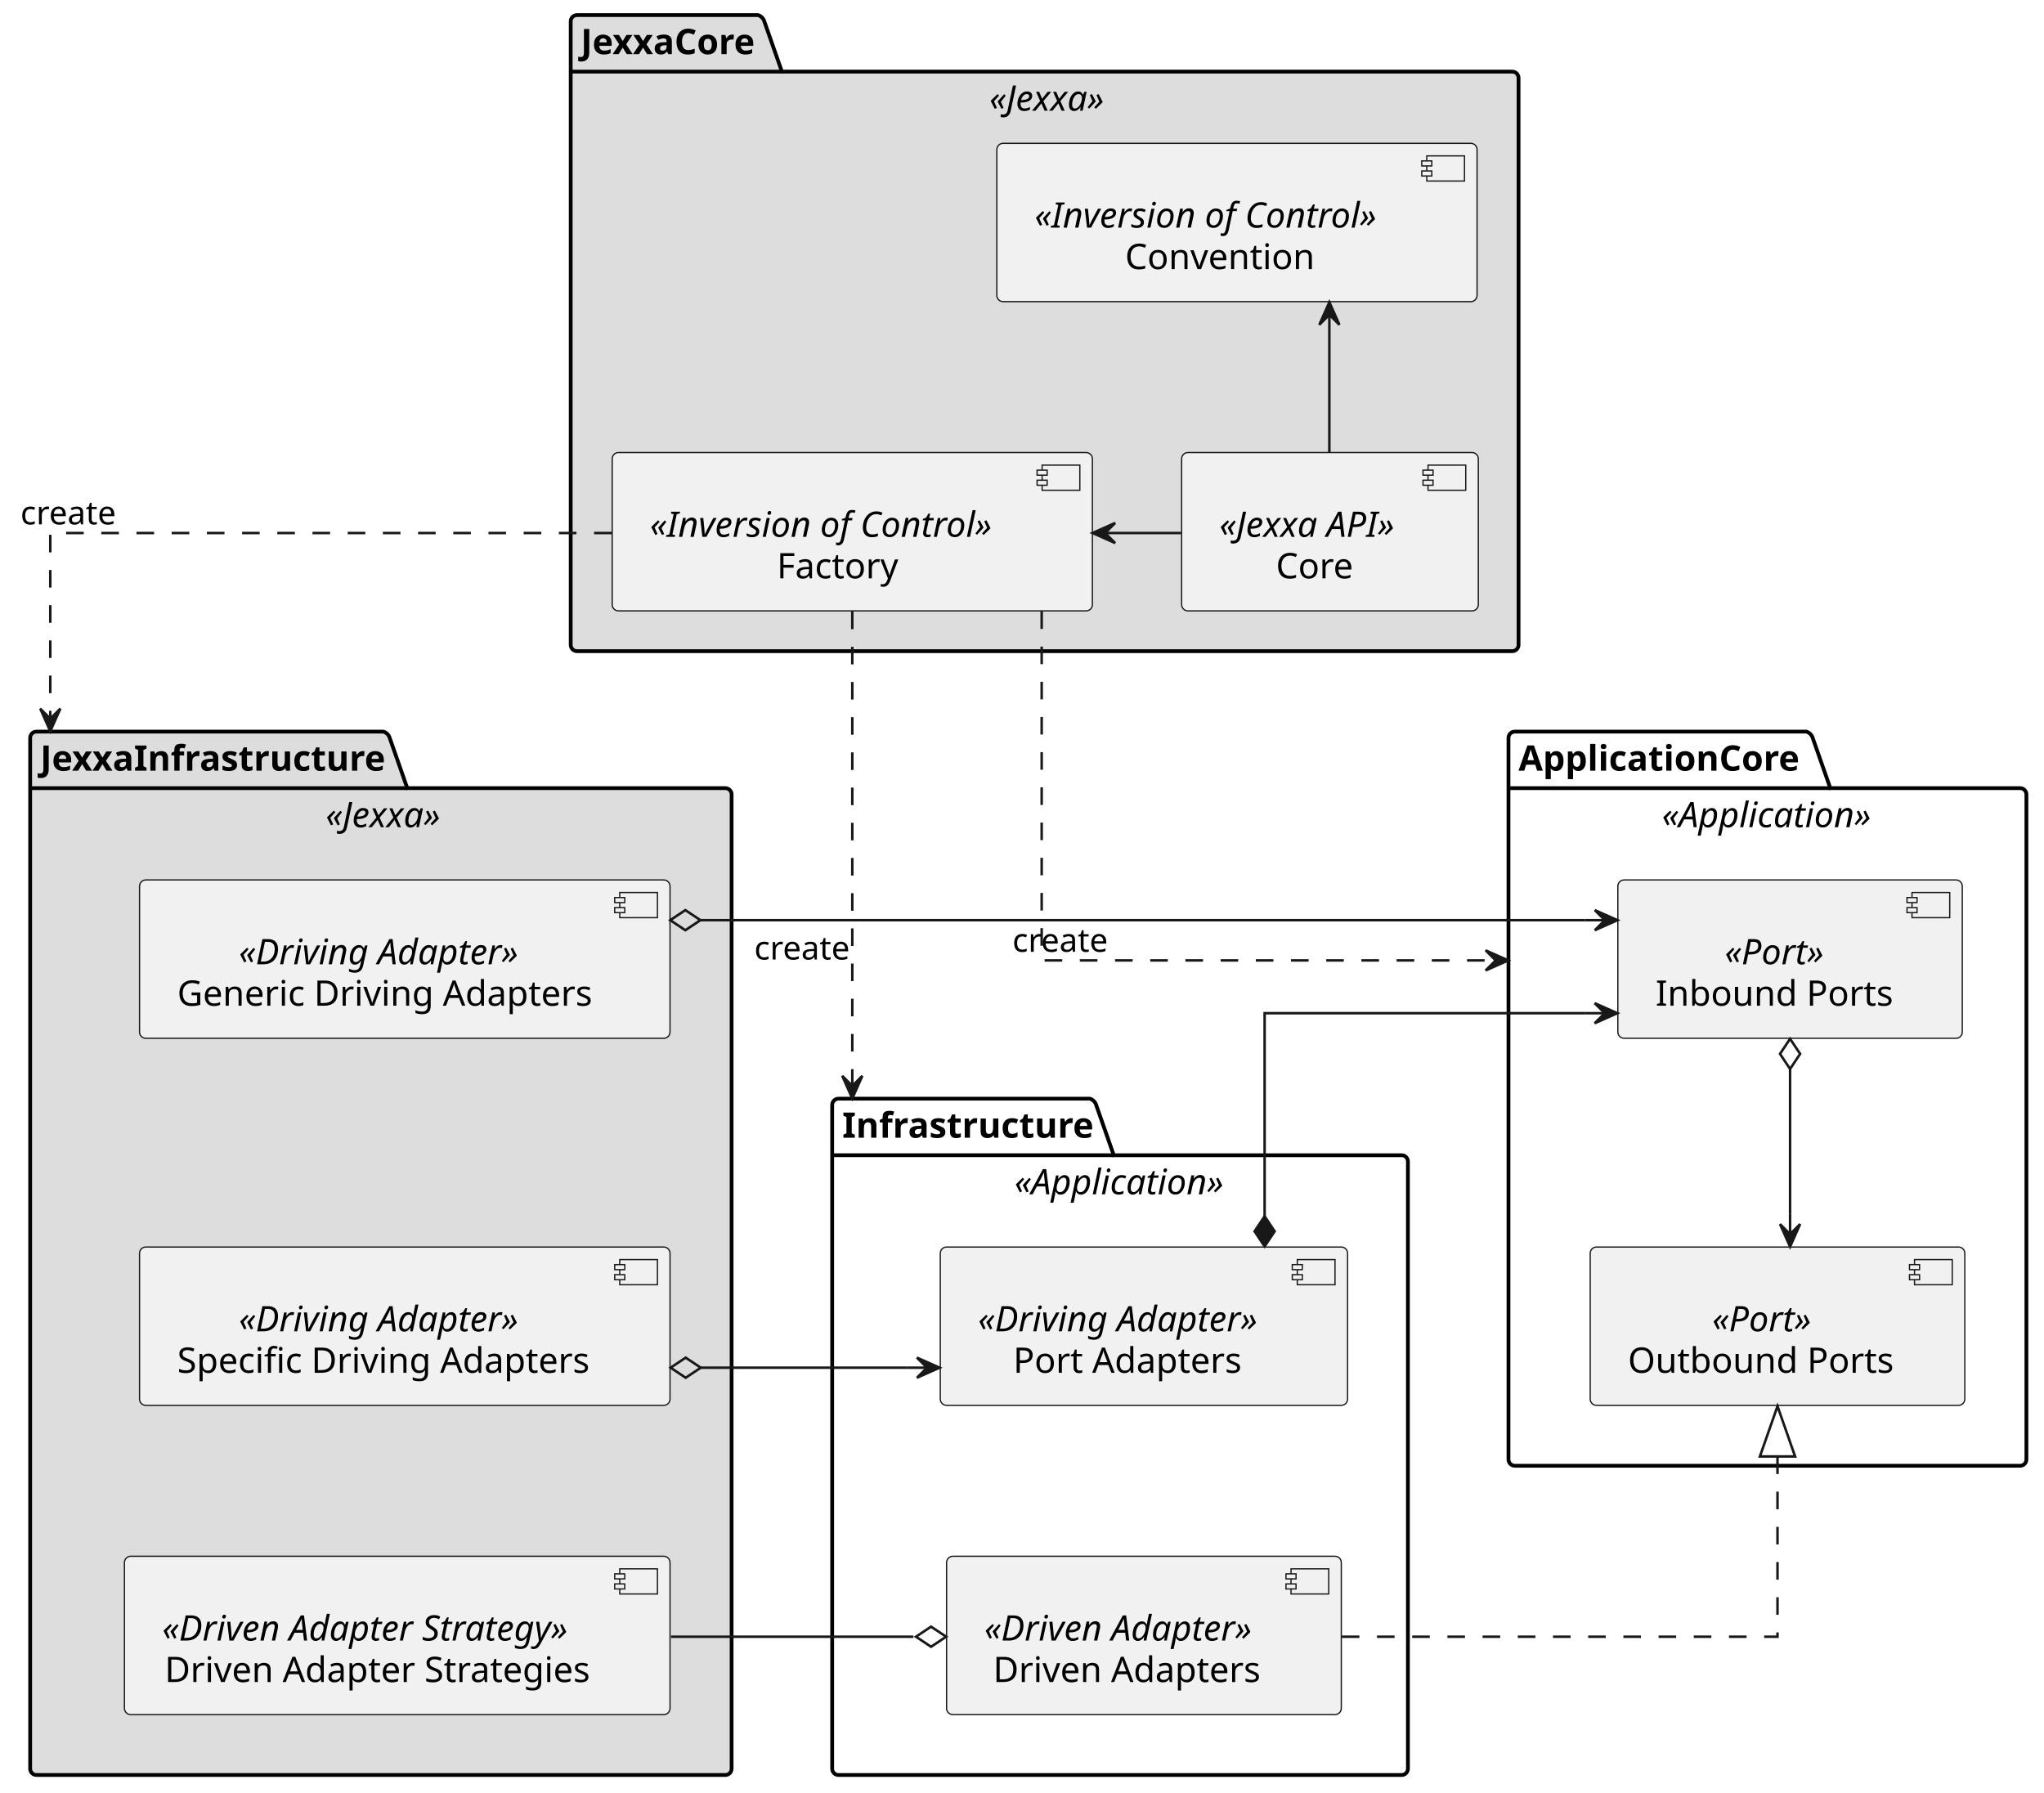
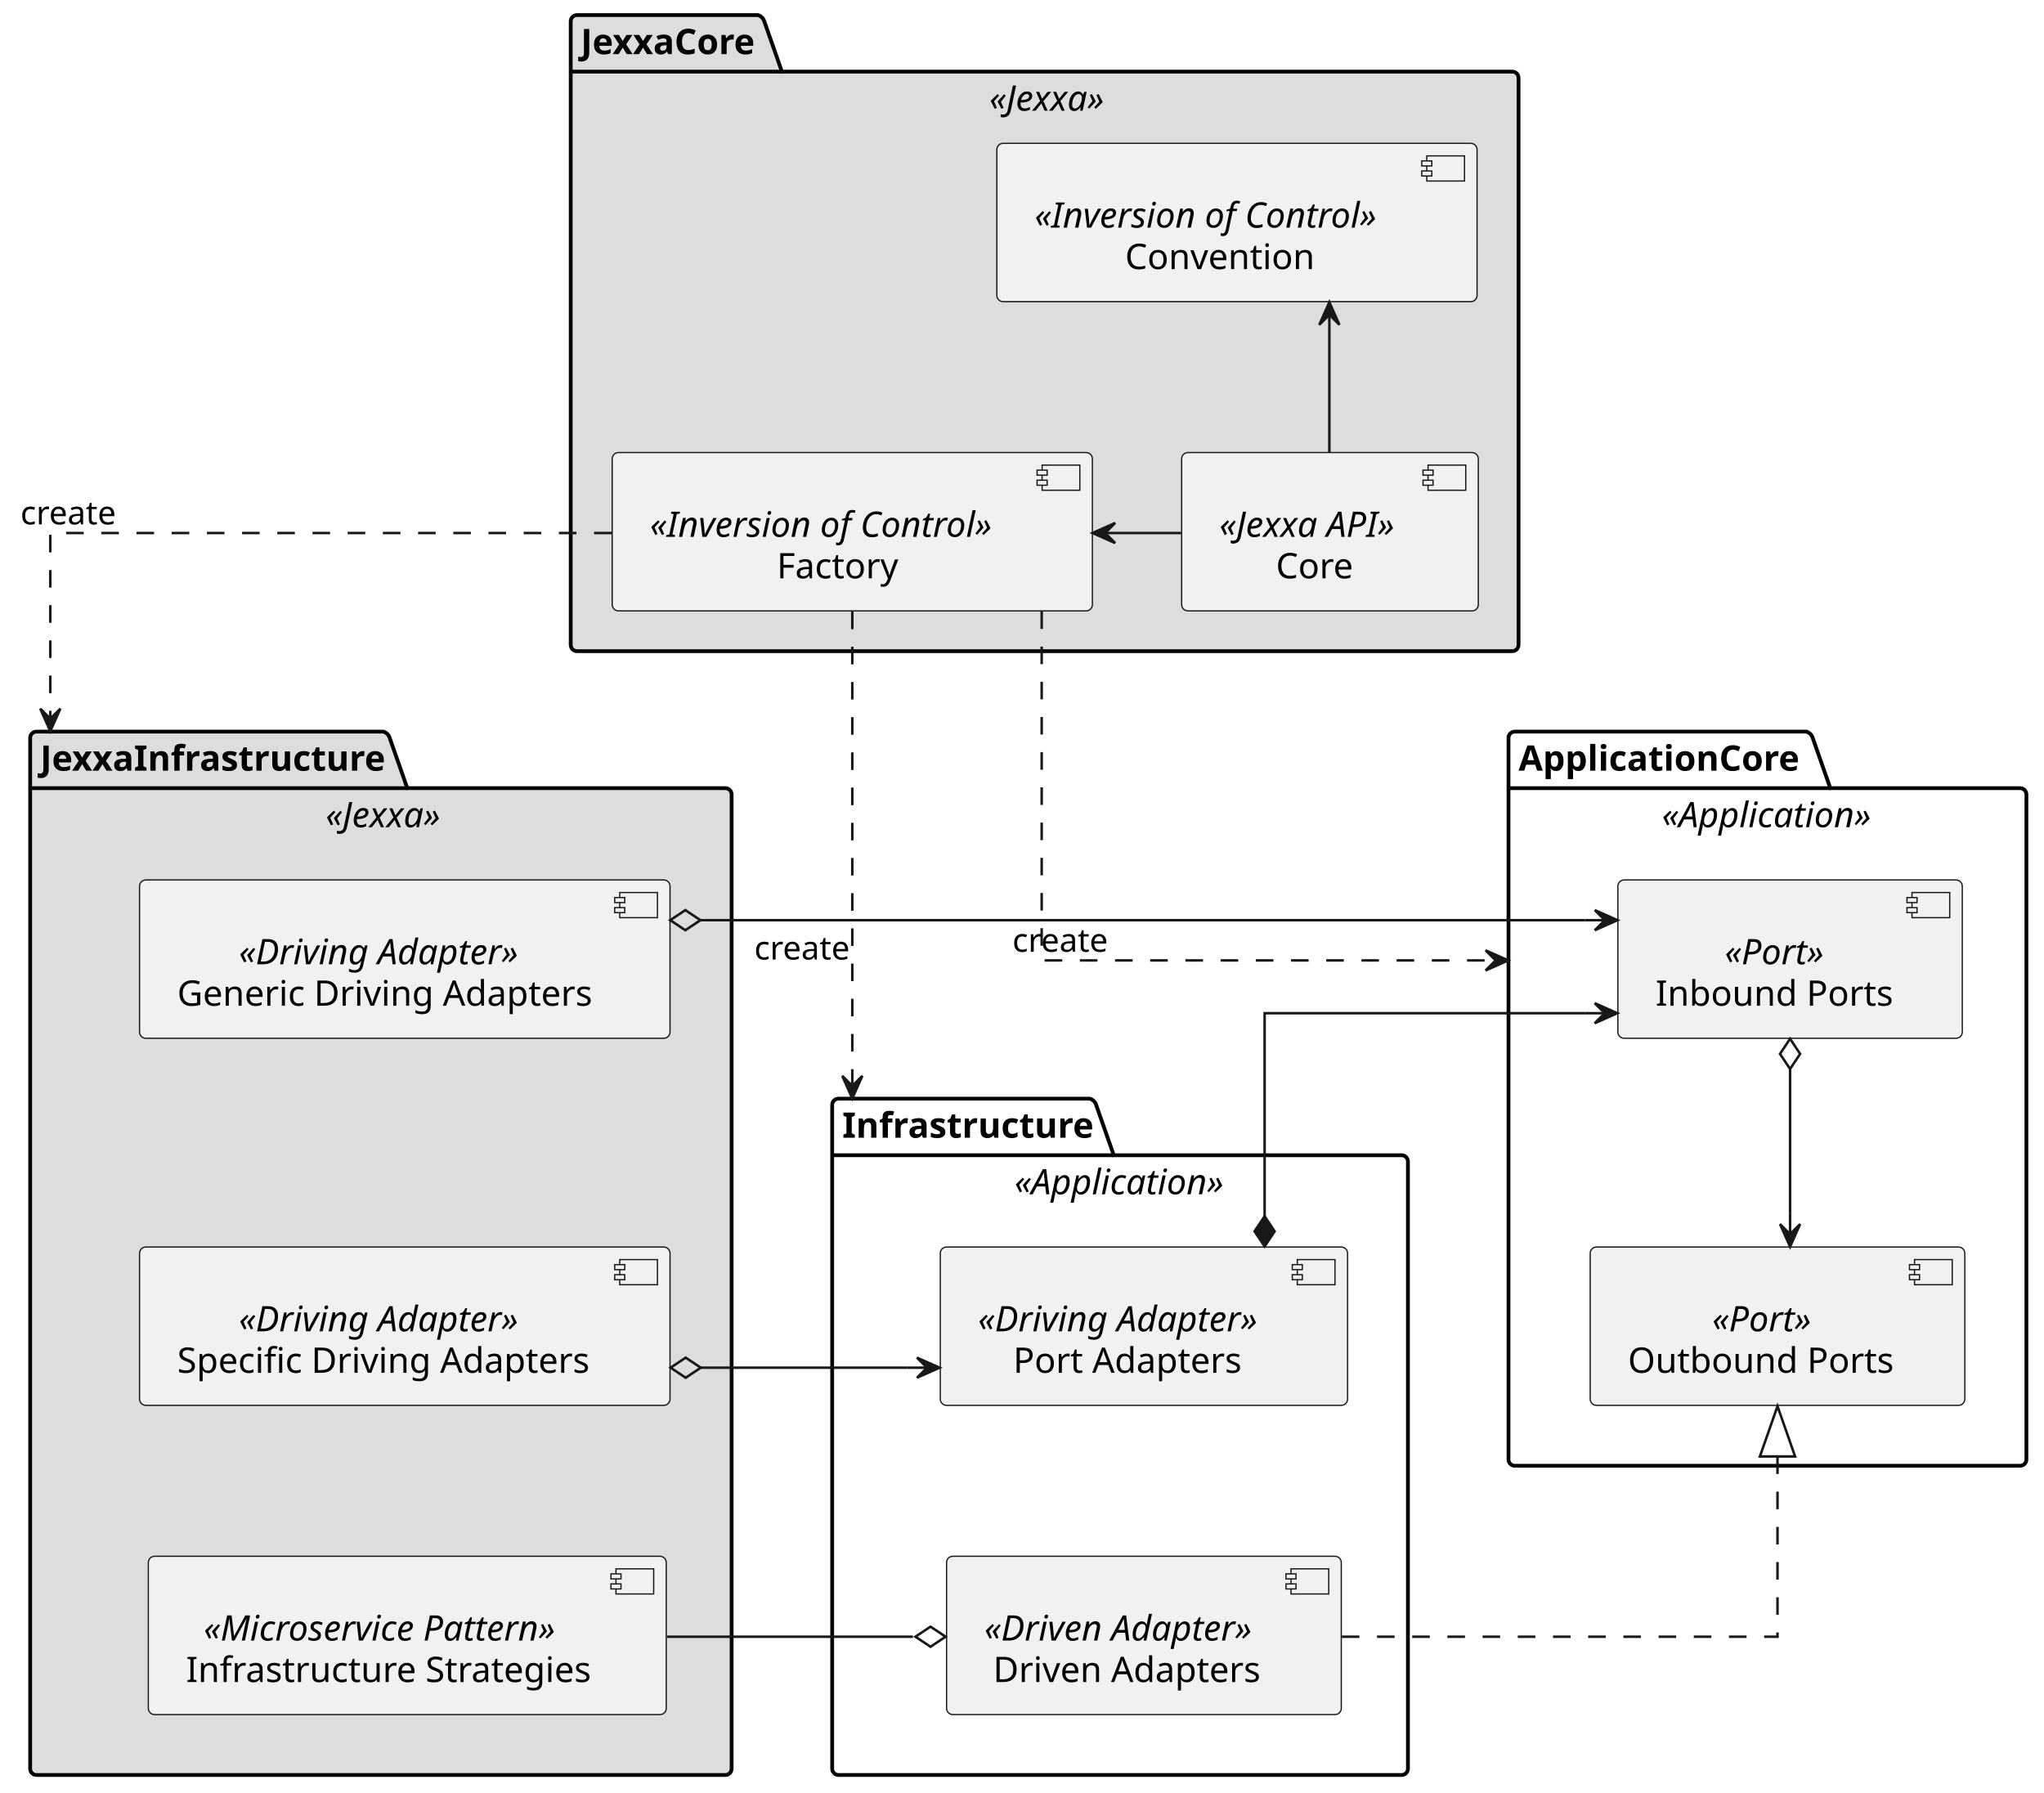
<svg xmlns="http://www.w3.org/2000/svg" contentStyleType="text/css" height="713px" preserveAspectRatio="none" style="width:813px;height:713px;background:#FFFFFF;" version="1.1" viewBox="0 0 813 713" width="813px" zoomAndPan="magnify">
  <defs />
  <g>
    <g id="cluster_JexxaCore">
      <path d="M229.5,6 L301.5,6 A3.75,3.75 0 0 1 304,8.5 L311,28.488 L601.5,28.488 A2.5,2.5 0 0 1 604,30.988 L604,256.5 A2.5,2.5 0 0 1 601.5,259 L229.5,259 A2.5,2.5 0 0 1 227,256.5 L227,8.5 A2.5,2.5 0 0 1 229.5,6 " fill="#DDDDDD" style="stroke:#000000;stroke-width:1.5;" />
      <line style="stroke:#000000;stroke-width:1.5;" x1="227" x2="311" y1="28.488" y2="28.488" />
      <text fill="#000000" font-family="sans-serif" font-size="14" font-weight="bold" lengthAdjust="spacing" textLength="71" x="231" y="21.535">JexxaCore</text>
      <text fill="#000000" font-family="sans-serif" font-size="14" font-style="italic" lengthAdjust="spacing" textLength="52" x="393.5" y="44.023">«Jexxa»</text>
    </g>
    <g id="cluster_JexxaInfrastructure">
      <path d="M14.5,291 L152.5,291 A3.75,3.75 0 0 1 155,293.5 L162,313.488 L288.5,313.488 A2.5,2.5 0 0 1 291,315.988 L291,703.5 A2.5,2.5 0 0 1 288.5,706 L14.5,706 A2.5,2.5 0 0 1 12,703.5 L12,293.5 A2.5,2.5 0 0 1 14.5,291 " fill="#DDDDDD" style="stroke:#000000;stroke-width:1.5;" />
      <line style="stroke:#000000;stroke-width:1.5;" x1="12" x2="162" y1="313.488" y2="313.488" />
      <text fill="#000000" font-family="sans-serif" font-size="14" font-weight="bold" lengthAdjust="spacing" textLength="137" x="16" y="306.535">JexxaInfrastructure</text>
      <text fill="#000000" font-family="sans-serif" font-size="14" font-style="italic" lengthAdjust="spacing" textLength="52" x="129.5" y="329.023">«Jexxa»</text>
    </g>
    <g id="cluster_ApplicationCore">
      <path d="M602.5,291 L718.5,291 A3.75,3.75 0 0 1 721,293.5 L728,313.488 L803.5,313.488 A2.5,2.5 0 0 1 806,315.988 L806,580.5 A2.5,2.5 0 0 1 803.5,583 L602.5,583 A2.5,2.5 0 0 1 600,580.5 L600,293.5 A2.5,2.5 0 0 1 602.5,291 " style="stroke:#000000;stroke-width:1.5;fill:none;" />
      <line style="stroke:#000000;stroke-width:1.5;fill:none;" x1="600" x2="728" y1="313.488" y2="313.488" />
      <text fill="#000000" font-family="sans-serif" font-size="14" font-weight="bold" lengthAdjust="spacing" textLength="115" x="604" y="306.535">ApplicationCore</text>
      <text fill="#000000" font-family="sans-serif" font-size="14" font-style="italic" lengthAdjust="spacing" textLength="92" x="661" y="329.023">«Application»</text>
    </g>
    <g id="cluster_Infrastructure">
      <path d="M333.5,437 L433.5,437 A3.75,3.75 0 0 1 436,439.5 L443,459.488 L557.5,459.488 A2.5,2.5 0 0 1 560,461.988 L560,703.5 A2.5,2.5 0 0 1 557.5,706 L333.5,706 A2.5,2.5 0 0 1 331,703.5 L331,439.5 A2.5,2.5 0 0 1 333.5,437 " style="stroke:#000000;stroke-width:1.5;fill:none;" />
      <line style="stroke:#000000;stroke-width:1.5;fill:none;" x1="331" x2="443" y1="459.488" y2="459.488" />
      <text fill="#000000" font-family="sans-serif" font-size="14" font-weight="bold" lengthAdjust="spacing" textLength="99" x="335" y="452.535">Infrastructure</text>
      <text fill="#000000" font-family="sans-serif" font-size="14" font-style="italic" lengthAdjust="spacing" textLength="92" x="403.5" y="475.023">«Application»</text>
    </g>
    <g id="elem_Convention">
      <rect fill="#F1F1F1" height="62.977" rx="2.5" ry="2.5" style="stroke:#181818;stroke-width:0.5;" width="191" x="396.5" y="57" />
      <rect fill="#F1F1F1" height="10" style="stroke:#181818;stroke-width:0.5;" width="15" x="567.5" y="62" />
      <rect fill="#F1F1F1" height="2" style="stroke:#181818;stroke-width:0.5;" width="4" x="565.5" y="64" />
      <rect fill="#F1F1F1" height="2" style="stroke:#181818;stroke-width:0.5;" width="4" x="565.5" y="68" />
      <text fill="#000000" font-family="sans-serif" font-size="14" font-style="italic" lengthAdjust="spacing" textLength="151" x="411.5" y="90.535">«Inversion of Control»</text>
      <text fill="#000000" font-family="sans-serif" font-size="14" lengthAdjust="spacing" textLength="79" x="447.5" y="107.023">Convention</text>
    </g>
    <g id="elem_Core">
      <rect fill="#F1F1F1" height="62.977" rx="2.5" ry="2.5" style="stroke:#181818;stroke-width:0.5;" width="118" x="470" y="180" />
      <rect fill="#F1F1F1" height="10" style="stroke:#181818;stroke-width:0.5;" width="15" x="568" y="185" />
      <rect fill="#F1F1F1" height="2" style="stroke:#181818;stroke-width:0.5;" width="4" x="566" y="187" />
      <rect fill="#F1F1F1" height="2" style="stroke:#181818;stroke-width:0.5;" width="4" x="566" y="191" />
      <text fill="#000000" font-family="sans-serif" font-size="14" font-style="italic" lengthAdjust="spacing" textLength="78" x="485" y="213.535">«Jexxa API»</text>
      <text fill="#000000" font-family="sans-serif" font-size="14" lengthAdjust="spacing" textLength="33" x="507.5" y="230.023">Core</text>
    </g>
    <g id="elem_Factory">
      <rect fill="#F1F1F1" height="62.977" rx="2.5" ry="2.5" style="stroke:#181818;stroke-width:0.5;" width="191" x="243.5" y="180" />
      <rect fill="#F1F1F1" height="10" style="stroke:#181818;stroke-width:0.5;" width="15" x="414.5" y="185" />
      <rect fill="#F1F1F1" height="2" style="stroke:#181818;stroke-width:0.5;" width="4" x="412.5" y="187" />
      <rect fill="#F1F1F1" height="2" style="stroke:#181818;stroke-width:0.5;" width="4" x="412.5" y="191" />
      <text fill="#000000" font-family="sans-serif" font-size="14" font-style="italic" lengthAdjust="spacing" textLength="151" x="258.5" y="213.535">«Inversion of Control»</text>
      <text fill="#000000" font-family="sans-serif" font-size="14" lengthAdjust="spacing" textLength="50" x="309" y="230.023">Factory</text>
    </g>
    <g id="elem_Generic Driving Adapters">
      <rect fill="#F1F1F1" height="62.977" rx="2.5" ry="2.5" style="stroke:#181818;stroke-width:0.5;" width="211" x="55.5" y="350" />
      <rect fill="#F1F1F1" height="10" style="stroke:#181818;stroke-width:0.5;" width="15" x="246.5" y="355" />
      <rect fill="#F1F1F1" height="2" style="stroke:#181818;stroke-width:0.5;" width="4" x="244.5" y="357" />
      <rect fill="#F1F1F1" height="2" style="stroke:#181818;stroke-width:0.5;" width="4" x="244.5" y="361" />
      <text fill="#000000" font-family="sans-serif" font-size="14" font-style="italic" lengthAdjust="spacing" textLength="122" x="95" y="383.535">«Driving Adapter»</text>
      <text fill="#000000" font-family="sans-serif" font-size="14" lengthAdjust="spacing" textLength="171" x="70.5" y="400.023">Generic Driving Adapters</text>
    </g>
    <g id="elem_Specific Driving Adapters">
      <rect fill="#F1F1F1" height="62.977" rx="2.5" ry="2.5" style="stroke:#181818;stroke-width:0.5;" width="211" x="55.5" y="496" />
      <rect fill="#F1F1F1" height="10" style="stroke:#181818;stroke-width:0.5;" width="15" x="246.5" y="501" />
      <rect fill="#F1F1F1" height="2" style="stroke:#181818;stroke-width:0.5;" width="4" x="244.5" y="503" />
      <rect fill="#F1F1F1" height="2" style="stroke:#181818;stroke-width:0.5;" width="4" x="244.5" y="507" />
      <text fill="#000000" font-family="sans-serif" font-size="14" font-style="italic" lengthAdjust="spacing" textLength="122" x="95" y="529.535">«Driving Adapter»</text>
      <text fill="#000000" font-family="sans-serif" font-size="14" lengthAdjust="spacing" textLength="171" x="70.5" y="546.023">Specific Driving Adapters</text>
    </g>
-     <g id="elem_Driven Adapter Strategies">
-       <rect fill="#F1F1F1" height="62.977" rx="2.5" ry="2.5" style="stroke:#181818;stroke-width:0.5;" width="217" x="49.5" y="619" />
-       <rect fill="#F1F1F1" height="10" style="stroke:#181818;stroke-width:0.5;" width="15" x="246.5" y="624" />
-       <rect fill="#F1F1F1" height="2" style="stroke:#181818;stroke-width:0.5;" width="4" x="244.5" y="626" />
-       <rect fill="#F1F1F1" height="2" style="stroke:#181818;stroke-width:0.5;" width="4" x="244.5" y="630" />
-       <text fill="#000000" font-family="sans-serif" font-size="14" font-style="italic" lengthAdjust="spacing" textLength="177" x="64.5" y="652.535">«Driven Adapter Strategy»</text>
-       <text fill="#000000" font-family="sans-serif" font-size="14" lengthAdjust="spacing" textLength="175" x="65.5" y="669.023">Driven Adapter Strategies</text>
+     <g id="elem_Infrastructure Strategies">
+       <rect fill="#F1F1F1" height="62.977" rx="2.5" ry="2.5" style="stroke:#181818;stroke-width:0.5;" width="206" x="59" y="619" />
+       <rect fill="#F1F1F1" height="10" style="stroke:#181818;stroke-width:0.5;" width="15" x="245" y="624" />
+       <rect fill="#F1F1F1" height="2" style="stroke:#181818;stroke-width:0.5;" width="4" x="243" y="626" />
+       <rect fill="#F1F1F1" height="2" style="stroke:#181818;stroke-width:0.5;" width="4" x="243" y="630" />
+       <text fill="#000000" font-family="sans-serif" font-size="14" font-style="italic" lengthAdjust="spacing" textLength="152" x="81" y="652.535">«Microservice Pattern»</text>
+       <text fill="#000000" font-family="sans-serif" font-size="14" lengthAdjust="spacing" textLength="166" x="74" y="669.023">Infrastructure Strategies</text>
    </g>
    <g id="elem_Inbound Ports">
      <rect fill="#F1F1F1" height="62.977" rx="2.5" ry="2.5" style="stroke:#181818;stroke-width:0.5;" width="137" x="643.5" y="350" />
      <rect fill="#F1F1F1" height="10" style="stroke:#181818;stroke-width:0.5;" width="15" x="760.5" y="355" />
      <rect fill="#F1F1F1" height="2" style="stroke:#181818;stroke-width:0.5;" width="4" x="758.5" y="357" />
      <rect fill="#F1F1F1" height="2" style="stroke:#181818;stroke-width:0.5;" width="4" x="758.5" y="361" />
      <text fill="#000000" font-family="sans-serif" font-size="14" font-style="italic" lengthAdjust="spacing" textLength="42" x="686" y="383.535">«Port»</text>
      <text fill="#000000" font-family="sans-serif" font-size="14" lengthAdjust="spacing" textLength="97" x="658.5" y="400.023">Inbound Ports</text>
    </g>
    <g id="elem_Outbound Ports">
      <rect fill="#F1F1F1" height="62.977" rx="2.5" ry="2.5" style="stroke:#181818;stroke-width:0.5;" width="149" x="632.5" y="496" />
      <rect fill="#F1F1F1" height="10" style="stroke:#181818;stroke-width:0.5;" width="15" x="761.5" y="501" />
      <rect fill="#F1F1F1" height="2" style="stroke:#181818;stroke-width:0.5;" width="4" x="759.5" y="503" />
      <rect fill="#F1F1F1" height="2" style="stroke:#181818;stroke-width:0.5;" width="4" x="759.5" y="507" />
      <text fill="#000000" font-family="sans-serif" font-size="14" font-style="italic" lengthAdjust="spacing" textLength="42" x="681" y="529.535">«Port»</text>
      <text fill="#000000" font-family="sans-serif" font-size="14" lengthAdjust="spacing" textLength="109" x="647.5" y="546.023">Outbound Ports</text>
    </g>
    <g id="elem_Port Adapters">
      <rect fill="#F1F1F1" height="62.977" rx="2.5" ry="2.5" style="stroke:#181818;stroke-width:0.5;" width="162" x="374" y="496" />
      <rect fill="#F1F1F1" height="10" style="stroke:#181818;stroke-width:0.5;" width="15" x="516" y="501" />
      <rect fill="#F1F1F1" height="2" style="stroke:#181818;stroke-width:0.5;" width="4" x="514" y="503" />
      <rect fill="#F1F1F1" height="2" style="stroke:#181818;stroke-width:0.5;" width="4" x="514" y="507" />
      <text fill="#000000" font-family="sans-serif" font-size="14" font-style="italic" lengthAdjust="spacing" textLength="122" x="389" y="529.535">«Driving Adapter»</text>
      <text fill="#000000" font-family="sans-serif" font-size="14" lengthAdjust="spacing" textLength="94" x="403" y="546.023">Port Adapters</text>
    </g>
    <g id="elem_Driven Adapters">
      <rect fill="#F1F1F1" height="62.977" rx="2.5" ry="2.5" style="stroke:#181818;stroke-width:0.5;" width="157" x="376.5" y="619" />
      <rect fill="#F1F1F1" height="10" style="stroke:#181818;stroke-width:0.5;" width="15" x="513.5" y="624" />
      <rect fill="#F1F1F1" height="2" style="stroke:#181818;stroke-width:0.5;" width="4" x="511.5" y="626" />
      <rect fill="#F1F1F1" height="2" style="stroke:#181818;stroke-width:0.5;" width="4" x="511.5" y="630" />
      <text fill="#000000" font-family="sans-serif" font-size="14" font-style="italic" lengthAdjust="spacing" textLength="117" x="391.5" y="652.535">«Driven Adapter»</text>
      <text fill="#000000" font-family="sans-serif" font-size="14" lengthAdjust="spacing" textLength="110" x="395" y="669.023">Driven Adapters</text>
    </g>
    <g id="link_Specific Driving Adapters_Port Adapters">
      <path d="M278.73,544 C278.73,544 360.71,544 360.71,544 " fill="none" id="Specific Driving Adapters-Port Adapters" style="stroke:#181818;stroke-width:1.0;" />
      <polygon fill="#181818" points="373.71,544,364.71,540,368.71,544,364.71,548,373.71,544" style="stroke:#181818;stroke-width:1.0;" />
      <line style="stroke:#181818;stroke-width:1.0;" x1="368.71" x2="360.71" y1="544" y2="544" />
      <polygon fill="none" points="266.73,544,272.73,548,278.73,544,272.73,540,266.73,544" style="stroke:#181818;stroke-width:1.0;" />
    </g>
    <g id="link_Generic Driving Adapters_Inbound Ports">
      <path d="M278.59,366 C278.59,366 630.33,366 630.33,366 " fill="none" id="Generic Driving Adapters-Inbound Ports" style="stroke:#181818;stroke-width:1.0;" />
      <polygon fill="#181818" points="643.33,366,634.33,362,638.33,366,634.33,370,643.33,366" style="stroke:#181818;stroke-width:1.0;" />
      <line style="stroke:#181818;stroke-width:1.0;" x1="638.33" x2="630.33" y1="366" y2="366" />
      <polygon fill="none" points="266.59,366,272.59,370,278.59,366,272.59,362,266.59,366" style="stroke:#181818;stroke-width:1.0;" />
    </g>
    <g id="link_Port Adapters_Inbound Ports">
      <path d="M503,483.76 C503,483.76 503,403 503,403 C503,403 630.28,403 630.28,403 " fill="none" id="Port Adapters-Inbound Ports" style="stroke:#181818;stroke-width:1.0;" />
      <polygon fill="#181818" points="643.28,403,634.28,399,638.28,403,634.28,407,643.28,403" style="stroke:#181818;stroke-width:1.0;" />
      <line style="stroke:#181818;stroke-width:1.0;" x1="638.28" x2="630.28" y1="403" y2="403" />
      <polygon fill="#181818" points="503,495.76,507,489.76,503,483.76,499,489.76,503,495.76" style="stroke:#181818;stroke-width:1.0;" />
    </g>
    <g id="link_Inbound Ports_Outbound Ports">
      <path d="M712,425.18 C712,425.18 712,482.88 712,482.88 " fill="none" id="Inbound Ports-Outbound Ports" style="stroke:#181818;stroke-width:1.0;" />
      <polygon fill="#181818" points="712,495.88,716,486.88,712,490.88,708,486.88,712,495.88" style="stroke:#181818;stroke-width:1.0;" />
      <line style="stroke:#181818;stroke-width:1.0;" x1="712" x2="712" y1="490.88" y2="482.88" />
      <polygon fill="none" points="712,413.18,708,419.18,712,425.18,716,419.18,712,413.18" style="stroke:#181818;stroke-width:1.0;" />
    </g>
    <g id="link_Outbound Ports_Driven Adapters">
      <path d="M707,579.3 C707,579.3 707,651 707,651 C707,651 607.64,651 533.7,651 " fill="none" id="Outbound Ports-backto-Driven Adapters" style="stroke:#181818;stroke-width:1.0;stroke-dasharray:7.0,7.0;" />
      <polygon fill="none" points="700,579.3,707,559.3,714,579.3,700,579.3" style="stroke:#181818;stroke-width:1.0;" />
    </g>
-     <g id="link_Driven Adapter Strategies_Driven Adapters">
-       <path d="M266.91,651 C266.91,651 363.33,651 363.33,651 " fill="none" id="Driven Adapter Strategies-to-Driven Adapters" style="stroke:#181818;stroke-width:1.0;" />
-       <polygon fill="none" points="376.33,651,370.33,647,364.33,651,370.33,655,376.33,651" style="stroke:#181818;stroke-width:1.0;" />
+     <g id="link_Infrastructure Strategies_Driven Adapters">
+       <path d="M265.3,651 C265.3,651 363.11,651 363.11,651 " fill="none" id="Infrastructure Strategies-to-Driven Adapters" style="stroke:#181818;stroke-width:1.0;" />
+       <polygon fill="none" points="376.11,651,370.11,647,364.11,651,370.11,655,376.11,651" style="stroke:#181818;stroke-width:1.0;" />
    </g>
    <g id="link_Factory_Infrastructure">
      <path d="M339,243.25 C339,282.065 339,349.967 339,409.673 C339,417.136 339,424.471 339,431.605 C339,433.388 339,435.159 339,436.917 " fill="none" id="Factory-to-Infrastructure" style="stroke:#181818;stroke-width:1.0;stroke-dasharray:7.0,7.0;" />
      <polygon fill="#181818" points="339,436.917,343,427.917,339,431.917,335,427.917,339,436.917" style="stroke:#181818;stroke-width:1.0;" />
      <text fill="#000000" font-family="sans-serif" font-size="13" lengthAdjust="spacing" textLength="38" x="300" y="381.648">create</text>
    </g>
    <g id="link_Factory_ApplicationCore">
      <path d="M414.33,243.17 C414.33,292.48 414.33,382 414.33,382 C414.33,382 461.248,382 508.897,382 C532.722,382 556.731,382 575.149,382 C584.358,382 592.169,382 597.862,382 C598.573,382 599.252,382 599.896,382 " fill="none" id="Factory-to-ApplicationCore" style="stroke:#181818;stroke-width:1.0;stroke-dasharray:7.0,7.0;" />
      <polygon fill="#181818" points="599.896,382,590.896,378,594.896,382,590.896,386,599.896,382" style="stroke:#181818;stroke-width:1.0;" />
      <text fill="#000000" font-family="sans-serif" font-size="13" lengthAdjust="spacing" textLength="38" x="402.68" y="378.568">create</text>
    </g>
    <g id="link_Factory_JexxaInfrastructure">
      <path d="M243.29,212 C149.33,212 20,212 20,212 C20,212 20,221.942 20,237.01 C20,244.544 20,253.36 20,262.855 C20,267.603 20,272.52 20,277.532 C20,280.038 20,282.568 20,285.112 C20,286.384 20,287.66 20,288.938 C20,289.577 20,290.216 20,290.856 " fill="none" id="Factory-to-JexxaInfrastructure" style="stroke:#181818;stroke-width:1.0;stroke-dasharray:7.0,7.0;" />
      <polygon fill="#181818" points="20,290.856,24,281.856,20,285.856,16,281.856,20,290.856" style="stroke:#181818;stroke-width:1.0;" />
      <text fill="#000000" font-family="sans-serif" font-size="13" lengthAdjust="spacing" textLength="38" x="8.14" y="208.568">create</text>
    </g>
    <g id="link_Factory_Core">
      <path d="M439.56,212 C439.56,212 469.79,212 469.79,212 " fill="none" id="Factory-backto-Core" style="stroke:#181818;stroke-width:1.0;" />
      <polygon fill="#181818" points="434.56,212,443.56,216,439.56,212,443.56,208,434.56,212" style="stroke:#181818;stroke-width:1.0;" />
    </g>
    <g id="link_Convention_Core">
      <path d="M528.75,125.18 C528.75,125.18 528.75,179.93 528.75,179.93 " fill="none" id="Convention-backto-Core" style="stroke:#181818;stroke-width:1.0;" />
      <polygon fill="#181818" points="528.75,120.18,524.75,129.18,528.75,125.18,532.75,129.18,528.75,120.18" style="stroke:#181818;stroke-width:1.0;" />
    </g>
  </g>
</svg>
